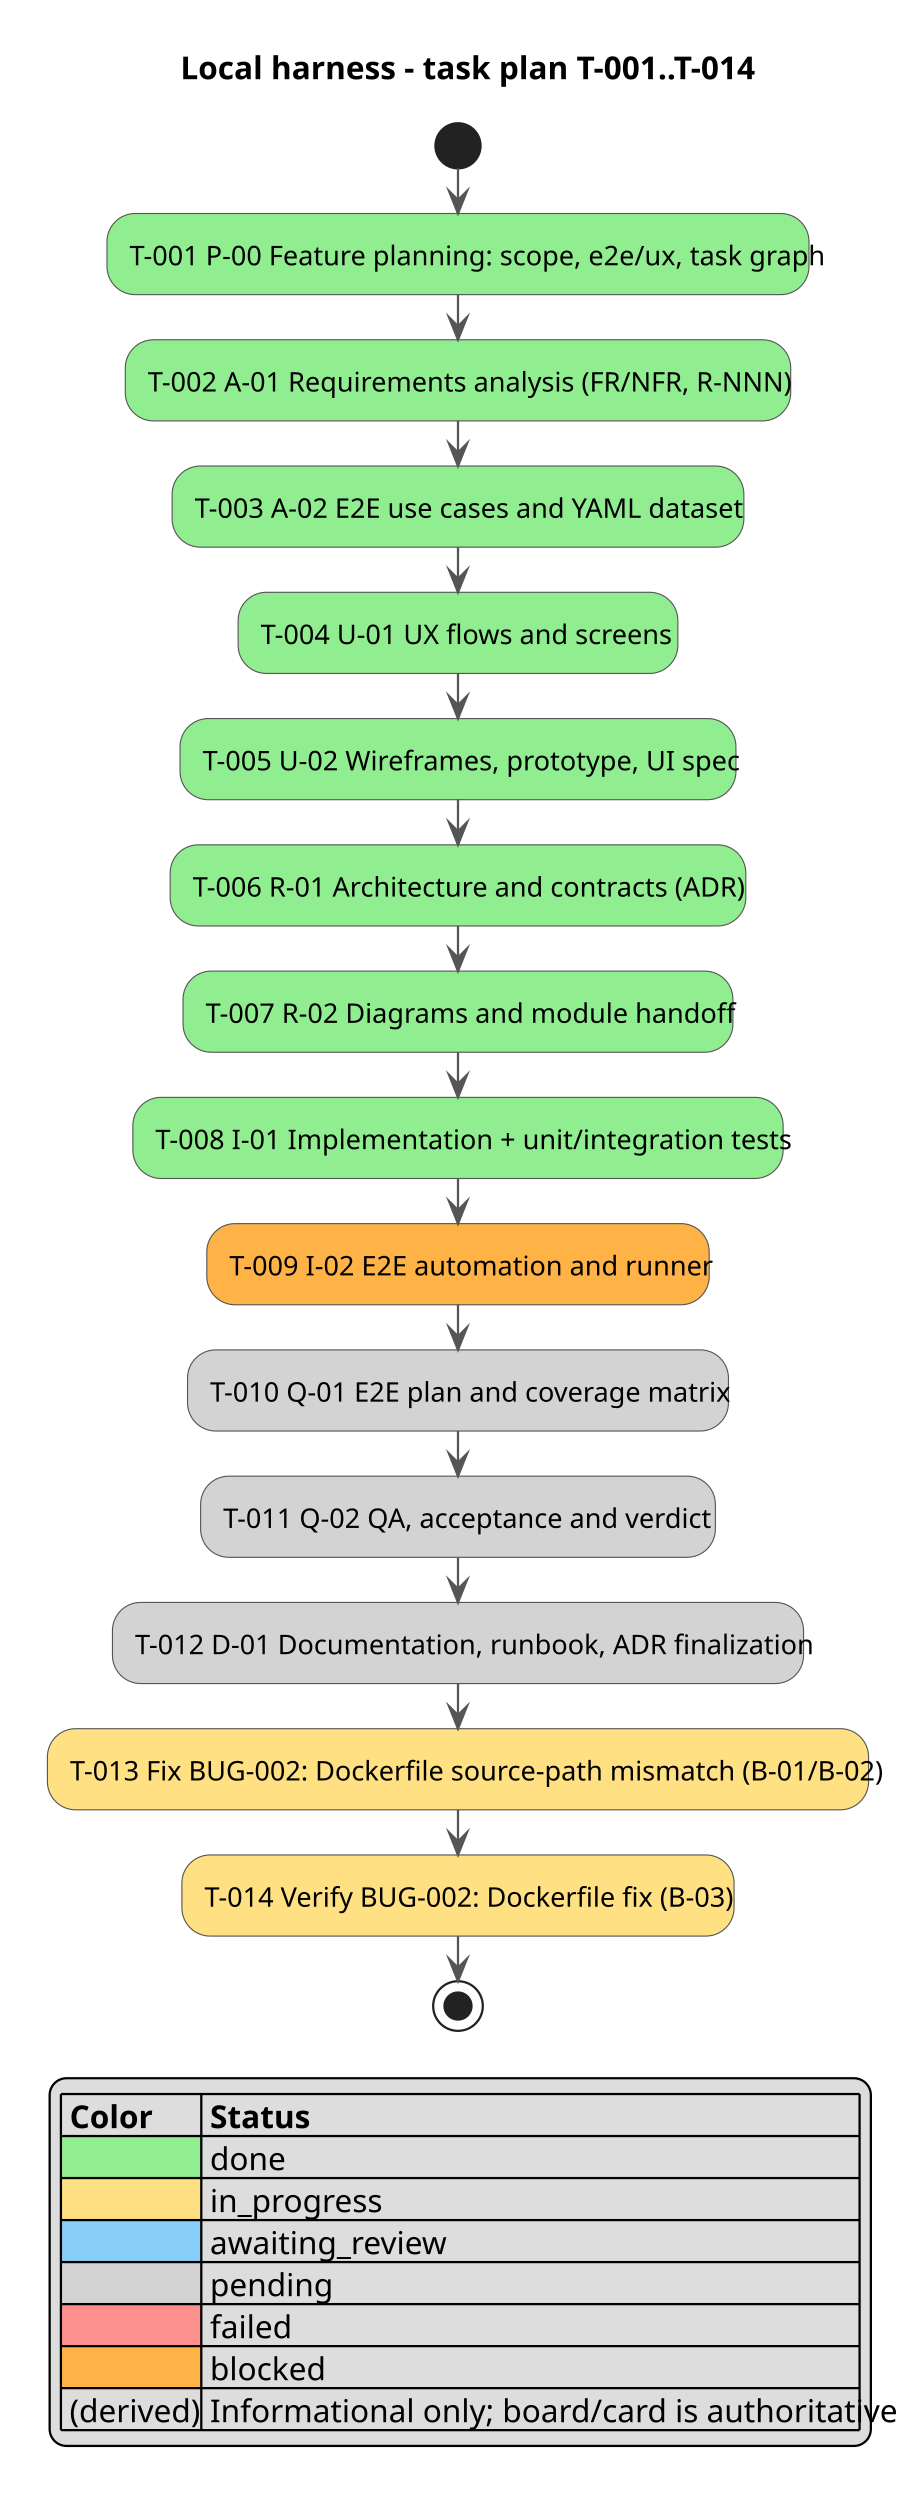
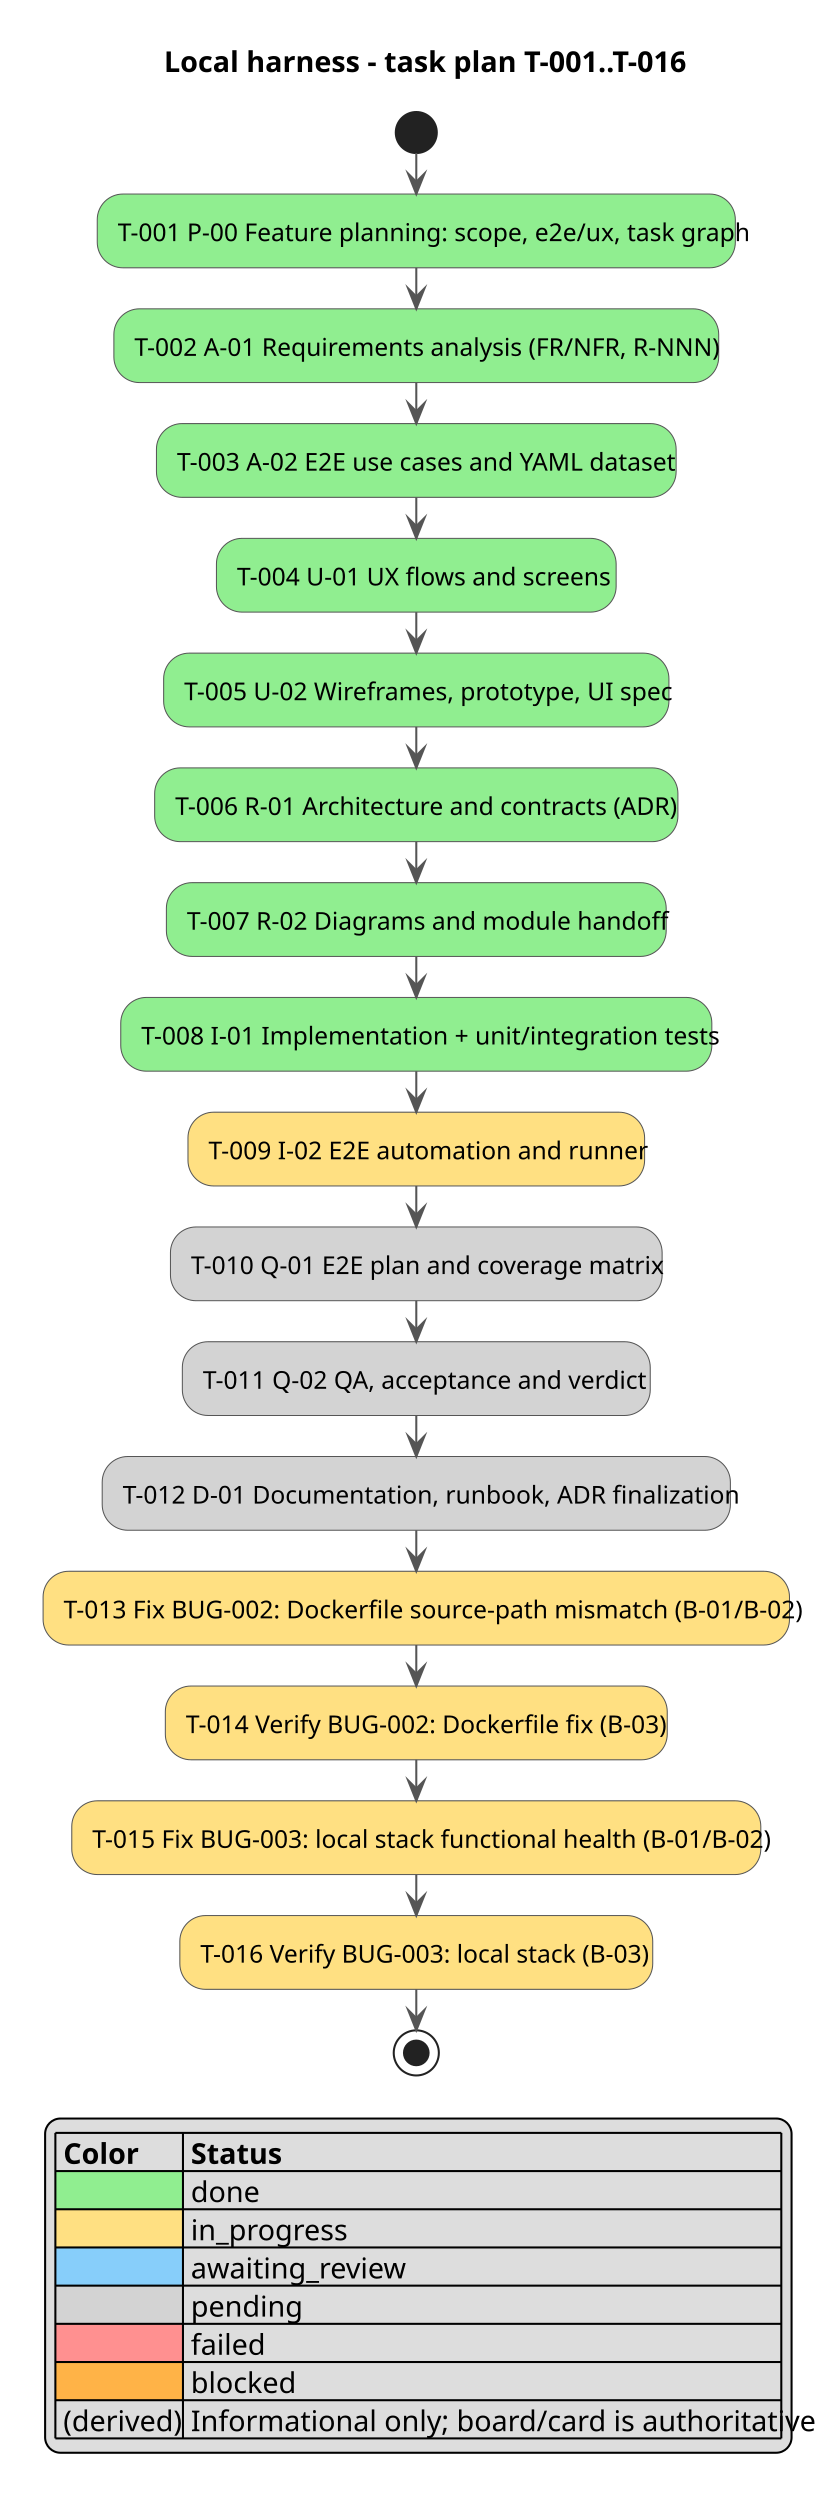
- <svg xmlns="http://www.w3.org/2000/svg" version="1.1" data-diagram-type="ACTIVITY" style="width:409px;height:1108px;background:#FFFFFF;" width="409px" height="1108px" viewBox="0 0 409 1108" zoomAndPan="magnify" preserveAspectRatio="none" contentStyleType="text/css">
+ <svg xmlns="http://www.w3.org/2000/svg" version="1.1" data-diagram-type="ACTIVITY" style="width:409px;height:1219px;background:#FFFFFF;" width="409px" height="1219px" viewBox="0 0 409 1219" zoomAndPan="magnify" preserveAspectRatio="none" contentStyleType="text/css">
  <defs />
  <g font-family="sans-serif" lengthAdjust="spacing">
    <g class="title" data-source-line="5">
-       <text x="79.944" y="35.107" fill="#000" font-size="14" textLength="248.076" font-weight="700" font-family="Segoe UI">Local harness - task plan T-001..T-014</text>
+       <text x="79.944" y="35.107" fill="#000" font-size="14" textLength="248.076" font-weight="700" font-family="Segoe UI">Local harness - task plan T-001..T-016</text>
    </g>
    <ellipse cx="202.982" cy="64.621" rx="10" ry="10" fill="#222" style="stroke:#222;stroke-width:1;" />
    <rect x="47.418" y="94.621" width="311.129" height="35.961" fill="#90EE90" style="stroke:#555;stroke-width:0.5;" rx="12.5" ry="12.5" />
    <text x="57.418" y="117.57" fill="#000" font-size="12" textLength="291.129" font-family="Segoe UI">T-001 P-00 Feature planning: scope, e2e/ux, task graph</text>
    <rect x="55.527" y="150.582" width="294.91" height="35.961" fill="#90EE90" style="stroke:#555;stroke-width:0.5;" rx="12.5" ry="12.5" />
    <text x="65.527" y="173.531" fill="#000" font-size="12" textLength="274.91" font-family="Segoe UI">T-002 A-01 Requirements analysis (FR/NFR, R-NNN)</text>
    <rect x="76.287" y="206.543" width="253.391" height="35.961" fill="#90EE90" style="stroke:#555;stroke-width:0.5;" rx="12.5" ry="12.5" />
    <text x="86.287" y="229.492" fill="#000" font-size="12" textLength="233.391" font-family="Segoe UI">T-003 A-02 E2E use cases and YAML dataset</text>
    <rect x="105.537" y="262.504" width="194.891" height="35.961" fill="#90EE90" style="stroke:#555;stroke-width:0.5;" rx="12.5" ry="12.5" />
    <text x="115.537" y="285.453" fill="#000" font-size="12" textLength="174.891" font-family="Segoe UI">T-004 U-01 UX flows and screens</text>
    <rect x="79.797" y="318.465" width="246.371" height="35.961" fill="#90EE90" style="stroke:#555;stroke-width:0.5;" rx="12.5" ry="12.5" />
    <text x="89.797" y="341.414" fill="#000" font-size="12" textLength="226.371" font-family="Segoe UI">T-005 U-02 Wireframes, prototype, UI spec</text>
    <rect x="75.417" y="374.426" width="255.131" height="35.961" fill="#90EE90" style="stroke:#555;stroke-width:0.5;" rx="12.5" ry="12.5" />
    <text x="85.417" y="397.375" fill="#000" font-size="12" textLength="235.131" font-family="Segoe UI">T-006 R-01 Architecture and contracts (ADR)</text>
    <rect x="81.13" y="430.387" width="243.705" height="35.961" fill="#90EE90" style="stroke:#555;stroke-width:0.5;" rx="12.5" ry="12.5" />
    <text x="91.13" y="453.336" fill="#000" font-size="12" textLength="223.705" font-family="Segoe UI">T-007 R-02 Diagrams and module handoff</text>
    <rect x="58.882" y="486.348" width="288.201" height="35.961" fill="#90EE90" style="stroke:#555;stroke-width:0.5;" rx="12.5" ry="12.5" />
    <text x="68.882" y="509.297" fill="#000" font-size="12" textLength="268.201" font-family="Segoe UI">T-008 I-01 Implementation + unit/integration tests</text>
-     <rect x="91.656" y="542.309" width="222.652" height="35.961" fill="#FFB347" style="stroke:#555;stroke-width:0.5;" rx="12.5" ry="12.5" />
+     <rect x="91.656" y="542.309" width="222.652" height="35.961" fill="#FFE082" style="stroke:#555;stroke-width:0.5;" rx="12.5" ry="12.5" />
    <text x="101.656" y="565.258" fill="#000" font-size="12" textLength="202.652" font-family="Segoe UI">T-009 I-02 E2E automation and runner</text>
    <rect x="83.113" y="598.27" width="239.738" height="35.961" fill="#D3D3D3" style="stroke:#555;stroke-width:0.5;" rx="12.5" ry="12.5" />
    <text x="93.113" y="621.219" fill="#000" font-size="12" textLength="219.738" font-family="Segoe UI">T-010 Q-01 E2E plan and coverage matrix</text>
    <rect x="88.911" y="654.23" width="228.143" height="35.961" fill="#D3D3D3" style="stroke:#555;stroke-width:0.5;" rx="12.5" ry="12.5" />
    <text x="98.911" y="677.18" fill="#000" font-size="12" textLength="208.143" font-family="Segoe UI">T-011 Q-02 QA, acceptance and verdict</text>
    <rect x="49.835" y="710.191" width="306.295" height="35.961" fill="#D3D3D3" style="stroke:#555;stroke-width:0.5;" rx="12.5" ry="12.5" />
    <text x="59.835" y="733.141" fill="#000" font-size="12" textLength="286.295" font-family="Segoe UI">T-012 D-01 Documentation, runbook, ADR finalization</text>
    <rect x="21.013" y="766.152" width="363.939" height="35.961" fill="#FFE082" style="stroke:#555;stroke-width:0.5;" rx="12.5" ry="12.5" />
    <text x="31.013" y="789.102" fill="#000" font-size="12" textLength="343.939" font-family="Segoe UI">T-013 Fix BUG-002: Dockerfile source-path mismatch (B-01/B-02)</text>
    <rect x="80.617" y="822.113" width="244.73" height="35.961" fill="#FFE082" style="stroke:#555;stroke-width:0.5;" rx="12.5" ry="12.5" />
    <text x="90.617" y="845.063" fill="#000" font-size="12" textLength="224.73" font-family="Segoe UI">T-014 Verify BUG-002: Dockerfile fix (B-03)</text>
-     <ellipse cx="202.982" cy="889.074" rx="11" ry="11" fill="none" style="stroke:#222;stroke-width:1;" />
-     <ellipse cx="202.982" cy="889.074" rx="6" ry="6" fill="#222" style="stroke:#222;stroke-width:1;" />
+     <rect x="34.996" y="878.074" width="335.973" height="35.961" fill="#FFE082" style="stroke:#555;stroke-width:0.5;" rx="12.5" ry="12.5" />
+     <text x="44.996" y="901.023" fill="#000" font-size="12" textLength="315.973" font-family="Segoe UI">T-015 Fix BUG-003: local stack functional health (B-01/B-02)</text>
+     <rect x="87.692" y="934.035" width="230.58" height="35.961" fill="#FFE082" style="stroke:#555;stroke-width:0.5;" rx="12.5" ry="12.5" />
+     <text x="97.692" y="956.984" fill="#000" font-size="12" textLength="210.58" font-family="Segoe UI">T-016 Verify BUG-003: local stack (B-03)</text>
+     <ellipse cx="202.982" cy="1000.996" rx="11" ry="11" fill="none" style="stroke:#222;stroke-width:1;" />
+     <ellipse cx="202.982" cy="1000.996" rx="6" ry="6" fill="#222" style="stroke:#222;stroke-width:1;" />
    <line x1="202.982" y1="74.621" x2="202.982" y2="94.621" style="stroke:#555;stroke-width:1;" />
    <polygon points="198.982,84.621,202.982,94.621,206.982,84.621,202.982,88.621" fill="#555" style="stroke:#555;stroke-width:1;stroke-linejoin:miter;stroke-miterlimit:10;" />
    <line x1="202.982" y1="130.582" x2="202.982" y2="150.582" style="stroke:#555;stroke-width:1;" />
    <polygon points="198.982,140.582,202.982,150.582,206.982,140.582,202.982,144.582" fill="#555" style="stroke:#555;stroke-width:1;stroke-linejoin:miter;stroke-miterlimit:10;" />
    <line x1="202.982" y1="186.543" x2="202.982" y2="206.543" style="stroke:#555;stroke-width:1;" />
    <polygon points="198.982,196.543,202.982,206.543,206.982,196.543,202.982,200.543" fill="#555" style="stroke:#555;stroke-width:1;stroke-linejoin:miter;stroke-miterlimit:10;" />
    <line x1="202.982" y1="242.504" x2="202.982" y2="262.504" style="stroke:#555;stroke-width:1;" />
    <polygon points="198.982,252.504,202.982,262.504,206.982,252.504,202.982,256.504" fill="#555" style="stroke:#555;stroke-width:1;stroke-linejoin:miter;stroke-miterlimit:10;" />
    <line x1="202.982" y1="298.465" x2="202.982" y2="318.465" style="stroke:#555;stroke-width:1;" />
    <polygon points="198.982,308.465,202.982,318.465,206.982,308.465,202.982,312.465" fill="#555" style="stroke:#555;stroke-width:1;stroke-linejoin:miter;stroke-miterlimit:10;" />
    <line x1="202.982" y1="354.426" x2="202.982" y2="374.426" style="stroke:#555;stroke-width:1;" />
    <polygon points="198.982,364.426,202.982,374.426,206.982,364.426,202.982,368.426" fill="#555" style="stroke:#555;stroke-width:1;stroke-linejoin:miter;stroke-miterlimit:10;" />
    <line x1="202.982" y1="410.387" x2="202.982" y2="430.387" style="stroke:#555;stroke-width:1;" />
    <polygon points="198.982,420.387,202.982,430.387,206.982,420.387,202.982,424.387" fill="#555" style="stroke:#555;stroke-width:1;stroke-linejoin:miter;stroke-miterlimit:10;" />
    <line x1="202.982" y1="466.348" x2="202.982" y2="486.348" style="stroke:#555;stroke-width:1;" />
    <polygon points="198.982,476.348,202.982,486.348,206.982,476.348,202.982,480.348" fill="#555" style="stroke:#555;stroke-width:1;stroke-linejoin:miter;stroke-miterlimit:10;" />
    <line x1="202.982" y1="522.309" x2="202.982" y2="542.309" style="stroke:#555;stroke-width:1;" />
    <polygon points="198.982,532.309,202.982,542.309,206.982,532.309,202.982,536.309" fill="#555" style="stroke:#555;stroke-width:1;stroke-linejoin:miter;stroke-miterlimit:10;" />
    <line x1="202.982" y1="578.27" x2="202.982" y2="598.27" style="stroke:#555;stroke-width:1;" />
    <polygon points="198.982,588.27,202.982,598.27,206.982,588.27,202.982,592.27" fill="#555" style="stroke:#555;stroke-width:1;stroke-linejoin:miter;stroke-miterlimit:10;" />
    <line x1="202.982" y1="634.23" x2="202.982" y2="654.23" style="stroke:#555;stroke-width:1;" />
    <polygon points="198.982,644.23,202.982,654.23,206.982,644.23,202.982,648.23" fill="#555" style="stroke:#555;stroke-width:1;stroke-linejoin:miter;stroke-miterlimit:10;" />
    <line x1="202.982" y1="690.191" x2="202.982" y2="710.191" style="stroke:#555;stroke-width:1;" />
    <polygon points="198.982,700.191,202.982,710.191,206.982,700.191,202.982,704.191" fill="#555" style="stroke:#555;stroke-width:1;stroke-linejoin:miter;stroke-miterlimit:10;" />
    <line x1="202.982" y1="746.152" x2="202.982" y2="766.152" style="stroke:#555;stroke-width:1;" />
    <polygon points="198.982,756.152,202.982,766.152,206.982,756.152,202.982,760.152" fill="#555" style="stroke:#555;stroke-width:1;stroke-linejoin:miter;stroke-miterlimit:10;" />
    <line x1="202.982" y1="802.113" x2="202.982" y2="822.113" style="stroke:#555;stroke-width:1;" />
    <polygon points="198.982,812.113,202.982,822.113,206.982,812.113,202.982,816.113" fill="#555" style="stroke:#555;stroke-width:1;stroke-linejoin:miter;stroke-miterlimit:10;" />
    <line x1="202.982" y1="858.074" x2="202.982" y2="878.074" style="stroke:#555;stroke-width:1;" />
    <polygon points="198.982,868.074,202.982,878.074,206.982,868.074,202.982,872.074" fill="#555" style="stroke:#555;stroke-width:1;stroke-linejoin:miter;stroke-miterlimit:10;" />
-     <g class="legend" data-source-line="24">
-       <rect x="22" y="921.074" width="363.965" height="162.969" fill="#DDD" style="stroke:#000;stroke-width:1;" rx="7.5" ry="7.5" />
-       <text x="30.862" y="943.182" fill="#000" font-size="14" textLength="35.403" font-weight="700" font-family="Segoe UI">Color</text>
-       <text x="93.076" y="943.182" fill="#000" font-size="14" textLength="40.906" font-weight="700" font-family="Segoe UI">Status</text>
-       <rect x="27" y="946.695" width="62.214" height="18.621" fill="#90EE90" style="stroke:none;" />
-       <text x="27" y="961.803" fill="#000" font-size="14" font-family="Segoe UI"> </text>
-       <text x="93.049" y="961.803" fill="#000" font-size="14" textLength="31.691" font-family="Segoe UI">done</text>
-       <rect x="27" y="965.316" width="62.214" height="18.621" fill="#FFE082" style="stroke:none;" />
-       <text x="27" y="980.424" fill="#000" font-size="14" font-family="Segoe UI"> </text>
-       <text x="93.049" y="980.424" fill="#000" font-size="14" textLength="70.738" font-family="Segoe UI">in_progress</text>
-       <rect x="27" y="983.938" width="62.214" height="18.621" fill="#87CEFA" style="stroke:none;" />
-       <text x="27" y="999.045" fill="#000" font-size="14" font-family="Segoe UI"> </text>
-       <text x="93.049" y="999.045" fill="#000" font-size="14" textLength="97.59" font-family="Segoe UI">awaiting_review</text>
-       <rect x="27" y="1002.559" width="62.214" height="18.621" fill="#D3D3D3" style="stroke:none;" />
-       <text x="27" y="1017.666" fill="#000" font-size="14" font-family="Segoe UI"> </text>
-       <text x="93.049" y="1017.666" fill="#000" font-size="14" textLength="51.276" font-family="Segoe UI">pending</text>
-       <rect x="27" y="1021.18" width="62.214" height="18.621" fill="#FF9090" style="stroke:none;" />
-       <text x="27" y="1036.287" fill="#000" font-size="14" font-family="Segoe UI"> </text>
-       <text x="93.049" y="1036.287" fill="#000" font-size="14" textLength="33.852" font-family="Segoe UI">failed</text>
-       <rect x="27" y="1039.801" width="62.214" height="18.621" fill="#FFB347" style="stroke:none;" />
-       <text x="27" y="1054.908" fill="#000" font-size="14" font-family="Segoe UI"> </text>
-       <text x="93.049" y="1054.908" fill="#000" font-size="14" textLength="48.815" font-family="Segoe UI">blocked</text>
-       <text x="30.835" y="1073.529" fill="#000" font-size="14" textLength="54.544" font-family="Segoe UI">(derived)</text>
-       <text x="93.049" y="1073.529" fill="#000" font-size="14" textLength="284.081" font-family="Segoe UI">Informational only; board/card is authoritative</text>
-       <line x1="27" y1="928.074" x2="380.965" y2="928.074" style="stroke:#000;stroke-width:1;" />
-       <line x1="27" y1="946.695" x2="380.965" y2="946.695" style="stroke:#000;stroke-width:1;" />
-       <line x1="27" y1="965.316" x2="380.965" y2="965.316" style="stroke:#000;stroke-width:1;" />
-       <line x1="27" y1="983.938" x2="380.965" y2="983.938" style="stroke:#000;stroke-width:1;" />
-       <line x1="27" y1="1002.559" x2="380.965" y2="1002.559" style="stroke:#000;stroke-width:1;" />
-       <line x1="27" y1="1021.18" x2="380.965" y2="1021.18" style="stroke:#000;stroke-width:1;" />
-       <line x1="27" y1="1039.801" x2="380.965" y2="1039.801" style="stroke:#000;stroke-width:1;" />
-       <line x1="27" y1="1058.422" x2="380.965" y2="1058.422" style="stroke:#000;stroke-width:1;" />
-       <line x1="27" y1="1077.043" x2="380.965" y2="1077.043" style="stroke:#000;stroke-width:1;" />
-       <line x1="27" y1="928.074" x2="27" y2="1077.043" style="stroke:#000;stroke-width:1;" />
-       <line x1="89.214" y1="928.074" x2="89.214" y2="1077.043" style="stroke:#000;stroke-width:1;" />
-       <line x1="380.965" y1="928.074" x2="380.965" y2="1077.043" style="stroke:#000;stroke-width:1;" />
+     <line x1="202.982" y1="914.035" x2="202.982" y2="934.035" style="stroke:#555;stroke-width:1;" />
+     <polygon points="198.982,924.035,202.982,934.035,206.982,924.035,202.982,928.035" fill="#555" style="stroke:#555;stroke-width:1;stroke-linejoin:miter;stroke-miterlimit:10;" />
+     <line x1="202.982" y1="969.996" x2="202.982" y2="989.996" style="stroke:#555;stroke-width:1;" />
+     <polygon points="198.982,979.996,202.982,989.996,206.982,979.996,202.982,983.996" fill="#555" style="stroke:#555;stroke-width:1;stroke-linejoin:miter;stroke-miterlimit:10;" />
+     <g class="legend" data-source-line="26">
+       <rect x="22" y="1032.996" width="363.965" height="162.969" fill="#DDD" style="stroke:#000;stroke-width:1;" rx="7.5" ry="7.5" />
+       <text x="30.862" y="1055.104" fill="#000" font-size="14" textLength="35.403" font-weight="700" font-family="Segoe UI">Color</text>
+       <text x="93.076" y="1055.104" fill="#000" font-size="14" textLength="40.906" font-weight="700" font-family="Segoe UI">Status</text>
+       <rect x="27" y="1058.617" width="62.214" height="18.621" fill="#90EE90" style="stroke:none;" />
+       <text x="27" y="1073.725" fill="#000" font-size="14" font-family="Segoe UI"> </text>
+       <text x="93.049" y="1073.725" fill="#000" font-size="14" textLength="31.691" font-family="Segoe UI">done</text>
+       <rect x="27" y="1077.238" width="62.214" height="18.621" fill="#FFE082" style="stroke:none;" />
+       <text x="27" y="1092.346" fill="#000" font-size="14" font-family="Segoe UI"> </text>
+       <text x="93.049" y="1092.346" fill="#000" font-size="14" textLength="70.738" font-family="Segoe UI">in_progress</text>
+       <rect x="27" y="1095.859" width="62.214" height="18.621" fill="#87CEFA" style="stroke:none;" />
+       <text x="27" y="1110.967" fill="#000" font-size="14" font-family="Segoe UI"> </text>
+       <text x="93.049" y="1110.967" fill="#000" font-size="14" textLength="97.59" font-family="Segoe UI">awaiting_review</text>
+       <rect x="27" y="1114.48" width="62.214" height="18.621" fill="#D3D3D3" style="stroke:none;" />
+       <text x="27" y="1129.588" fill="#000" font-size="14" font-family="Segoe UI"> </text>
+       <text x="93.049" y="1129.588" fill="#000" font-size="14" textLength="51.276" font-family="Segoe UI">pending</text>
+       <rect x="27" y="1133.102" width="62.214" height="18.621" fill="#FF9090" style="stroke:none;" />
+       <text x="27" y="1148.209" fill="#000" font-size="14" font-family="Segoe UI"> </text>
+       <text x="93.049" y="1148.209" fill="#000" font-size="14" textLength="33.852" font-family="Segoe UI">failed</text>
+       <rect x="27" y="1151.723" width="62.214" height="18.621" fill="#FFB347" style="stroke:none;" />
+       <text x="27" y="1166.83" fill="#000" font-size="14" font-family="Segoe UI"> </text>
+       <text x="93.049" y="1166.83" fill="#000" font-size="14" textLength="48.815" font-family="Segoe UI">blocked</text>
+       <text x="30.835" y="1185.451" fill="#000" font-size="14" textLength="54.544" font-family="Segoe UI">(derived)</text>
+       <text x="93.049" y="1185.451" fill="#000" font-size="14" textLength="284.081" font-family="Segoe UI">Informational only; board/card is authoritative</text>
+       <line x1="27" y1="1039.996" x2="380.965" y2="1039.996" style="stroke:#000;stroke-width:1;" />
+       <line x1="27" y1="1058.617" x2="380.965" y2="1058.617" style="stroke:#000;stroke-width:1;" />
+       <line x1="27" y1="1077.238" x2="380.965" y2="1077.238" style="stroke:#000;stroke-width:1;" />
+       <line x1="27" y1="1095.859" x2="380.965" y2="1095.859" style="stroke:#000;stroke-width:1;" />
+       <line x1="27" y1="1114.48" x2="380.965" y2="1114.48" style="stroke:#000;stroke-width:1;" />
+       <line x1="27" y1="1133.102" x2="380.965" y2="1133.102" style="stroke:#000;stroke-width:1;" />
+       <line x1="27" y1="1151.723" x2="380.965" y2="1151.723" style="stroke:#000;stroke-width:1;" />
+       <line x1="27" y1="1170.344" x2="380.965" y2="1170.344" style="stroke:#000;stroke-width:1;" />
+       <line x1="27" y1="1188.965" x2="380.965" y2="1188.965" style="stroke:#000;stroke-width:1;" />
+       <line x1="27" y1="1039.996" x2="27" y2="1188.965" style="stroke:#000;stroke-width:1;" />
+       <line x1="89.214" y1="1039.996" x2="89.214" y2="1188.965" style="stroke:#000;stroke-width:1;" />
+       <line x1="380.965" y1="1039.996" x2="380.965" y2="1188.965" style="stroke:#000;stroke-width:1;" />
    </g>
  </g>
</svg>
